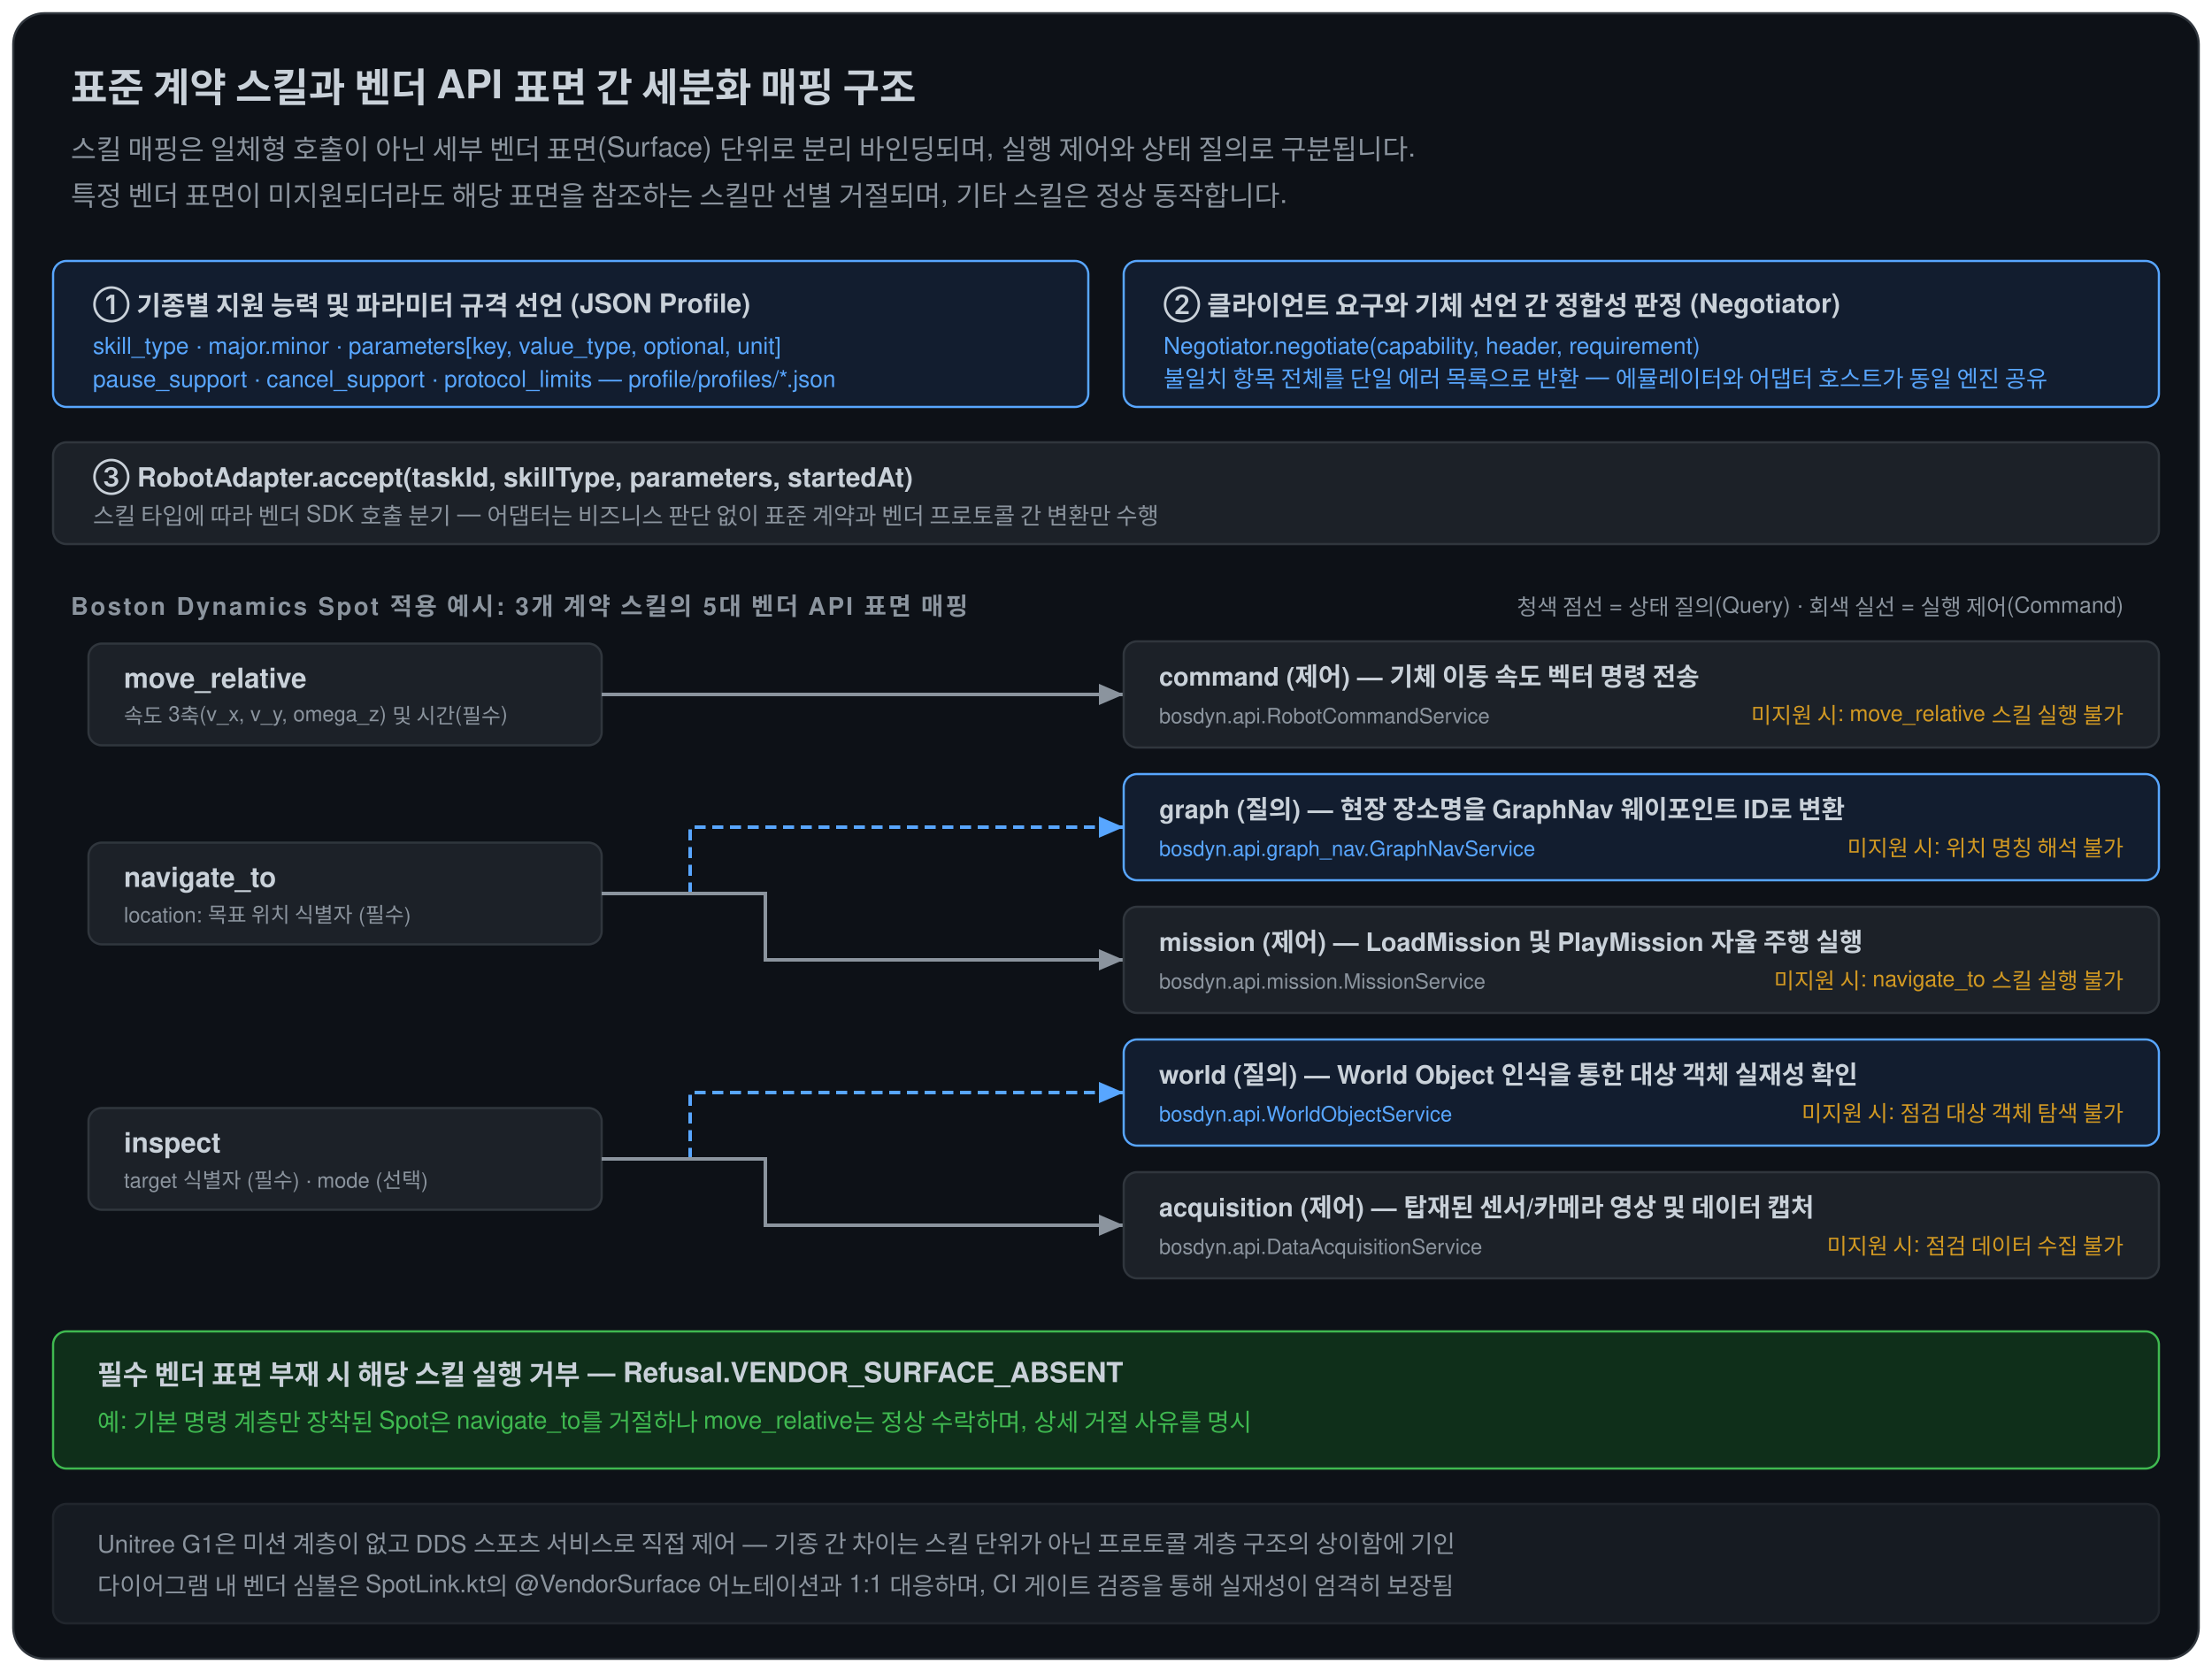
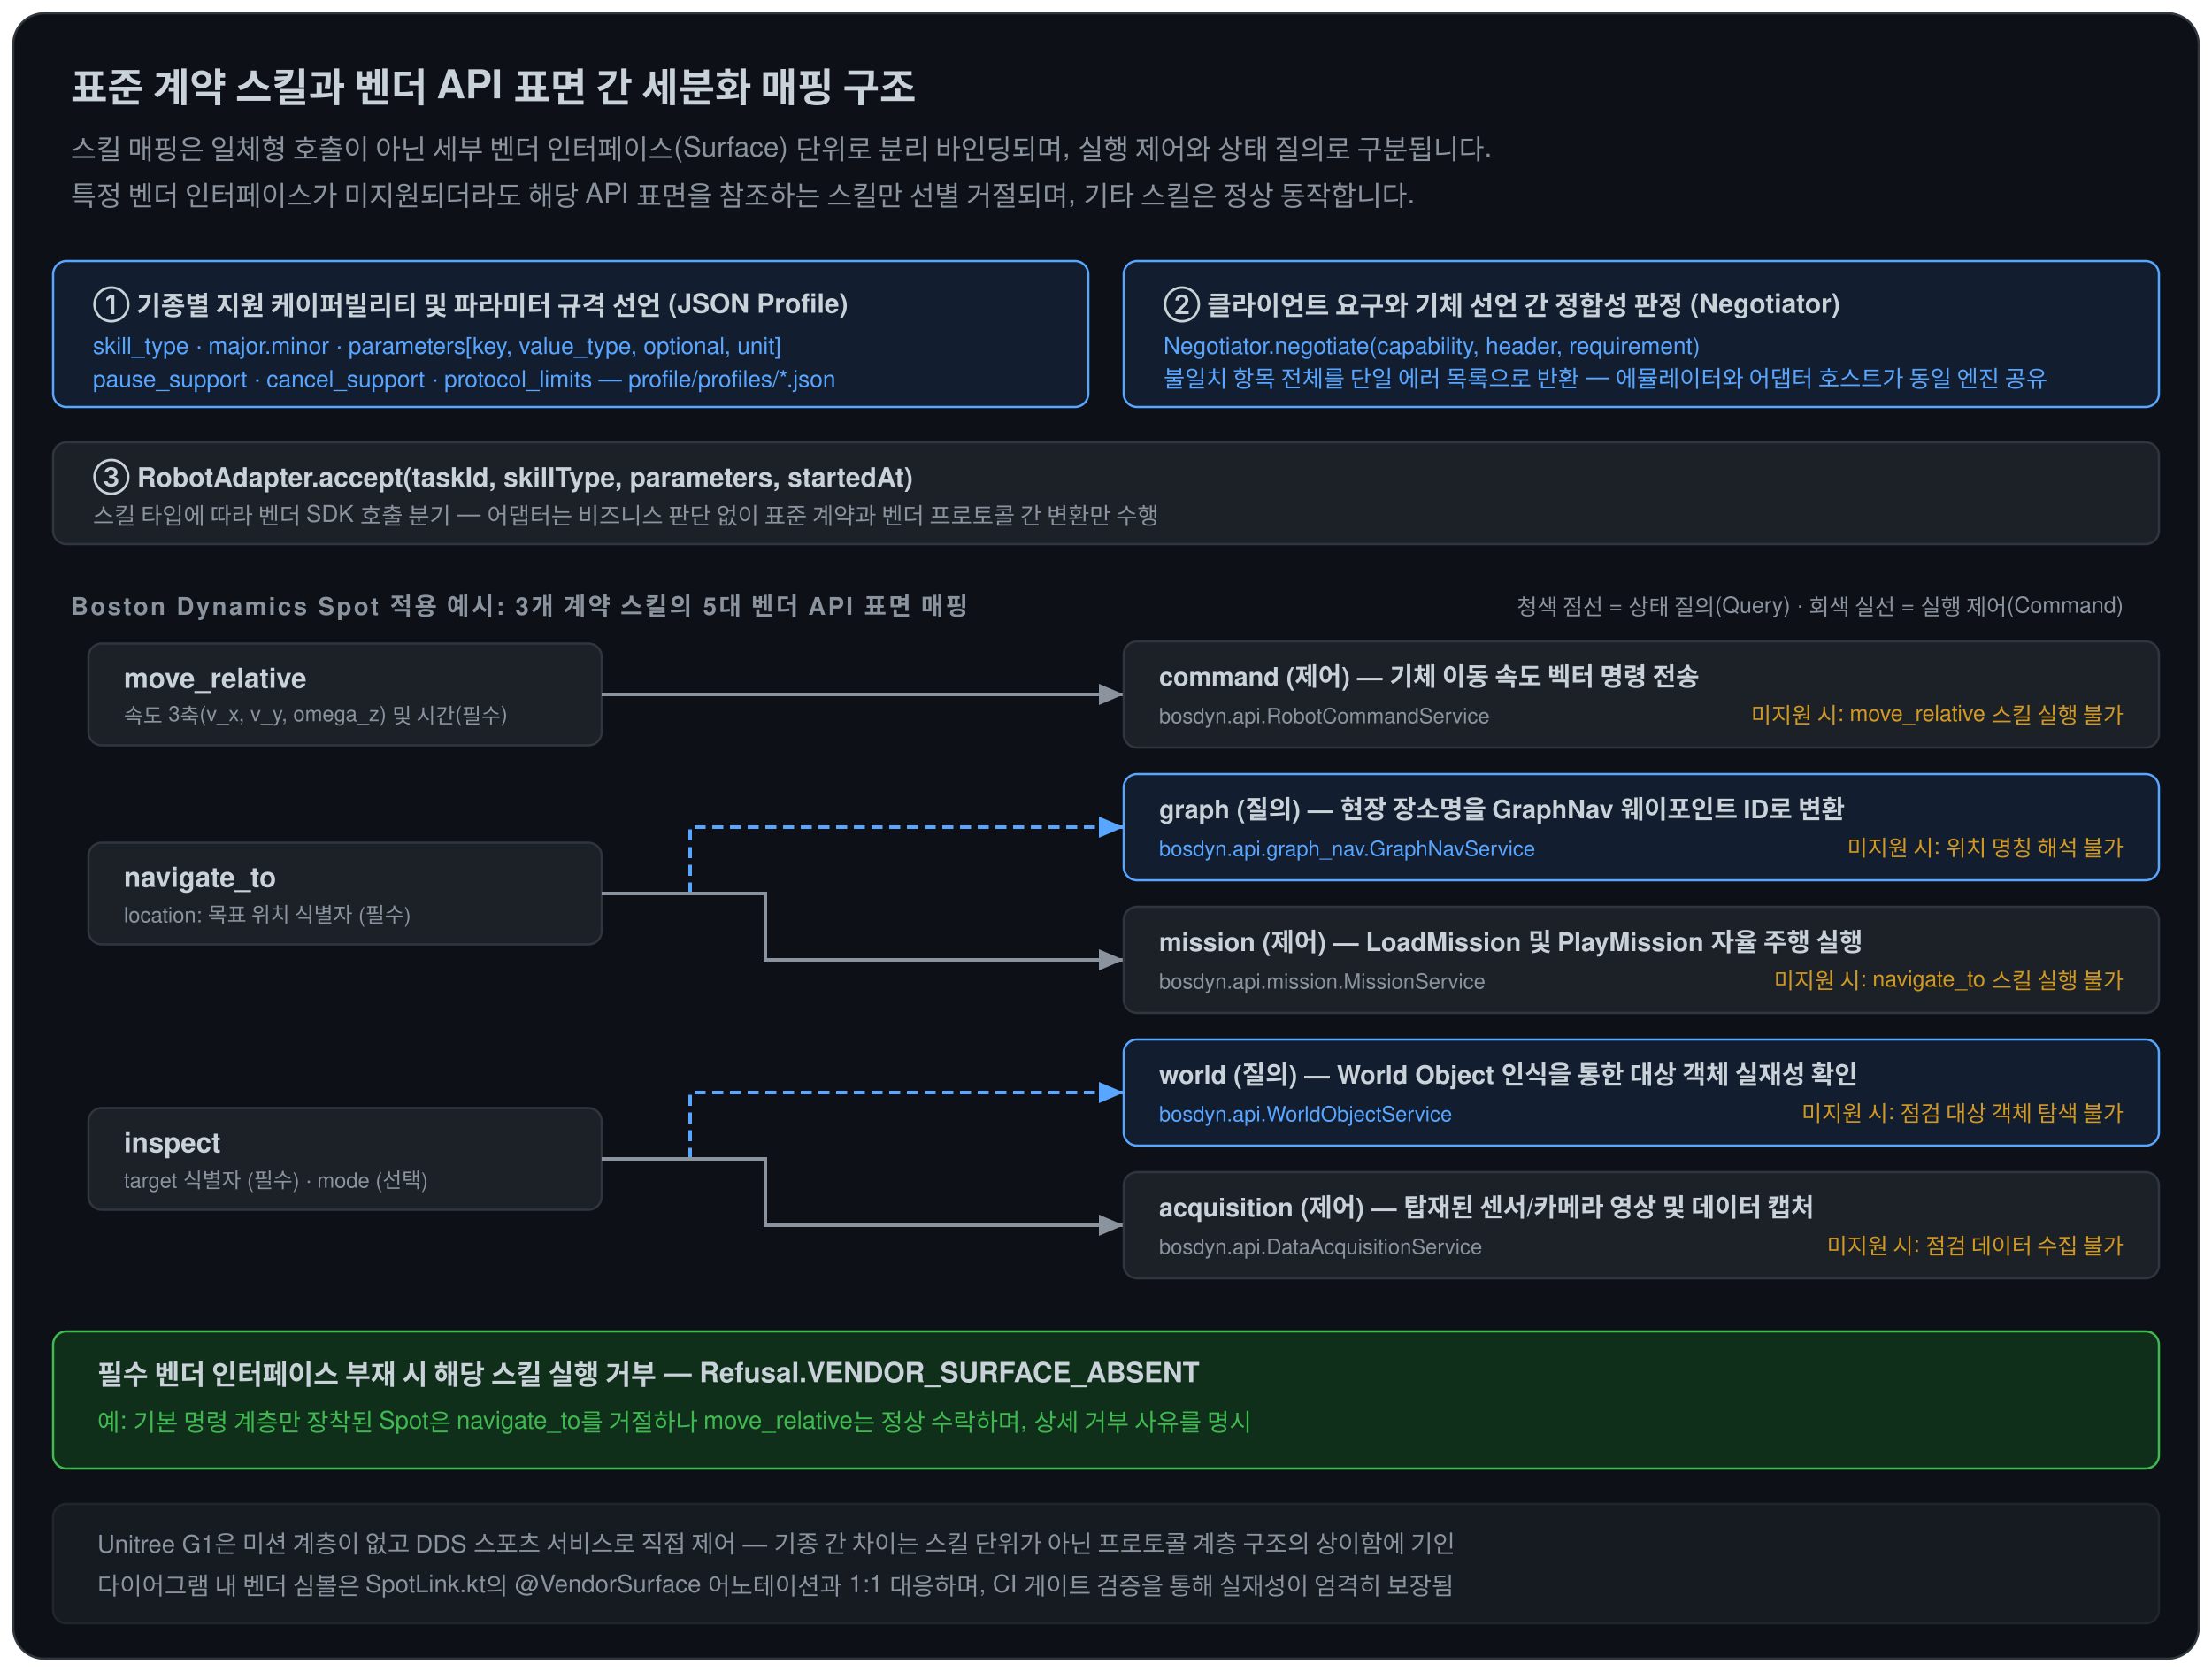
<svg xmlns="http://www.w3.org/2000/svg" width="1000" height="756" viewBox="0 0 1000 756" font-family="Malgun Gothic,Apple SD Gothic Neo,Noto Sans KR,Segoe UI,-apple-system,Helvetica,Arial,sans-serif">
  <defs>
    <marker id="am" markerWidth="9" markerHeight="9" refX="7" refY="3" orient="auto">
      <path d="M0,0 L7,3 L0,6 Z" fill="#8b949e" />
    </marker>
    <marker id="aq" markerWidth="9" markerHeight="9" refX="7" refY="3" orient="auto">
      <path d="M0,0 L7,3 L0,6 Z" fill="#58a6ff" />
    </marker>
  </defs>
  <rect x="6" y="6" width="988" height="744" rx="14" fill="#0d1117" stroke="#30363d" />
  <text x="32" y="46" font-size="18" font-weight="600" fill="#c9d1d9">표준 계약 스킬과 벤더 API 표면 간 세분화 매핑 구조</text>
-   <text x="32" y="72" font-size="12.5" fill="#8b949e">스킬 매핑은 일체형 호출이 아닌 세부 벤더 표면(Surface) 단위로 분리 바인딩되며, 실행 제어와 상태 질의로 구분됩니다.</text>
-   <text x="32" y="93" font-size="12.5" fill="#8b949e">특정 벤더 표면이 미지원되더라도 해당 표면을 참조하는 스킬만 선별 거절되며, 기타 스킬은 정상 동작합니다.</text>
+   <text x="32" y="72" font-size="12.5" fill="#8b949e">스킬 매핑은 일체형 호출이 아닌 세부 벤더 인터페이스(Surface) 단위로 분리 바인딩되며, 실행 제어와 상태 질의로 구분됩니다.</text>
+   <text x="32" y="93" font-size="12.5" fill="#8b949e">특정 벤더 인터페이스가 미지원되더라도 해당 API 표면을 참조하는 스킬만 선별 거절되며, 기타 스킬은 정상 동작합니다.</text>
  <rect x="24" y="118" width="468" height="66" rx="6" fill="#121d2f" stroke="#58a6ff" />
-   <text x="42" y="142" font-size="12" font-weight="600" fill="#c9d1d9">① 기종별 지원 능력 및 파라미터 규격 선언 (JSON Profile)</text>
+   <text x="42" y="142" font-size="12" font-weight="600" fill="#c9d1d9">① 기종별 지원 케이퍼빌리티 및 파라미터 규격 선언 (JSON Profile)</text>
  <text x="42" y="160" font-size="10.5" fill="#58a6ff">skill_type · major.minor · parameters[key, value_type, optional, unit]</text>
  <text x="42" y="175" font-size="10.5" fill="#58a6ff">pause_support · cancel_support · protocol_limits — profile/profiles/*.json</text>
  <rect x="508" y="118" width="468" height="66" rx="6" fill="#121d2f" stroke="#58a6ff" />
  <text x="526" y="142" font-size="12" font-weight="600" fill="#c9d1d9">② 클라이언트 요구와 기체 선언 간 정합성 판정 (Negotiator)</text>
  <text x="526" y="160" font-size="10.5" fill="#58a6ff">Negotiator.negotiate(capability, header, requirement)</text>
  <text x="526" y="175" font-size="10.5" fill="#58a6ff">불일치 항목 전체를 단일 에러 목록으로 반환 — 에뮬레이터와 어댑터 호스트가 동일 엔진 공유</text>
  <rect x="24" y="200" width="952" height="46" rx="6" fill="#1c2128" stroke="#30363d" />
  <text x="42" y="220" font-size="12" font-weight="600" fill="#c9d1d9">③ RobotAdapter.accept(taskId, skillType, parameters, startedAt)</text>
  <text x="42" y="237" font-size="10.5" fill="#8b949e">스킬 타입에 따라 벤더 SDK 호출 분기 — 어댑터는 비즈니스 판단 없이 표준 계약과 벤더 프로토콜 간 변환만 수행</text>
  <text x="32" y="278" font-size="11" font-weight="700" letter-spacing="1" fill="#8b949e">Boston Dynamics Spot 적용 예시: 3개 계약 스킬의 5대 벤더 API 표면 매핑</text>
  <text x="960" y="278" font-size="10" text-anchor="end" fill="#8b949e">청색 점선 = 상태 질의(Query)   ·   회색 실선 = 실행 제어(Command)</text>
  <rect x="40" y="291" width="232" height="46" rx="6" fill="#1c2128" stroke="#30363d" />
  <text x="56" y="311" font-size="12.5" font-weight="600" fill="#c9d1d9">move_relative</text>
  <text x="56" y="327" font-size="9.5" fill="#8b949e">속도 3축(v_x, v_y, omega_z) 및 시간(필수)</text>
  <polyline points="272,314 312,314 312,314 508,314" fill="none" stroke="#8b949e" stroke-width="1.6" marker-end="url(#am)" />
  <rect x="40" y="381" width="232" height="46" rx="6" fill="#1c2128" stroke="#30363d" />
  <text x="56" y="401" font-size="12.5" font-weight="600" fill="#c9d1d9">navigate_to</text>
  <text x="56" y="417" font-size="9.5" fill="#8b949e">location: 목표 위치 식별자 (필수)</text>
  <polyline points="272,404 312,404 312,374 508,374" fill="none" stroke="#58a6ff" stroke-width="1.6" stroke-dasharray="5 3" marker-end="url(#aq)" />
  <polyline points="272,404 346,404 346,434 508,434" fill="none" stroke="#8b949e" stroke-width="1.6" marker-end="url(#am)" />
  <rect x="40" y="501" width="232" height="46" rx="6" fill="#1c2128" stroke="#30363d" />
  <text x="56" y="521" font-size="12.5" font-weight="600" fill="#c9d1d9">inspect</text>
  <text x="56" y="537" font-size="9.5" fill="#8b949e">target 식별자 (필수) · mode (선택)</text>
  <polyline points="272,524 312,524 312,494 508,494" fill="none" stroke="#58a6ff" stroke-width="1.6" stroke-dasharray="5 3" marker-end="url(#aq)" />
  <polyline points="272,524 346,524 346,554 508,554" fill="none" stroke="#8b949e" stroke-width="1.6" marker-end="url(#am)" />
  <rect x="508" y="290" width="468" height="48" rx="6" fill="#1c2128" stroke="#30363d" />
  <text x="524" y="310" font-size="11.5" font-weight="600" fill="#c9d1d9">command (제어) — 기체 이동 속도 벡터 명령 전송</text>
  <text x="524" y="327" font-size="9.5" fill="#8b949e">bosdyn.api.RobotCommandService</text>
  <text x="960" y="327" font-size="10" text-anchor="end" fill="#d29922">미지원 시: move_relative 스킬 실행 불가</text>
  <rect x="508" y="350" width="468" height="48" rx="6" fill="#121d2f" stroke="#58a6ff" />
  <text x="524" y="370" font-size="11.5" font-weight="600" fill="#c9d1d9">graph (질의) — 현장 장소명을 GraphNav 웨이포인트 ID로 변환</text>
  <text x="524" y="387" font-size="9.5" fill="#58a6ff">bosdyn.api.graph_nav.GraphNavService</text>
  <text x="960" y="387" font-size="10" text-anchor="end" fill="#d29922">미지원 시: 위치 명칭 해석 불가</text>
  <rect x="508" y="410" width="468" height="48" rx="6" fill="#1c2128" stroke="#30363d" />
  <text x="524" y="430" font-size="11.5" font-weight="600" fill="#c9d1d9">mission (제어) — LoadMission 및 PlayMission 자율 주행 실행</text>
  <text x="524" y="447" font-size="9.5" fill="#8b949e">bosdyn.api.mission.MissionService</text>
  <text x="960" y="447" font-size="10" text-anchor="end" fill="#d29922">미지원 시: navigate_to 스킬 실행 불가</text>
  <rect x="508" y="470" width="468" height="48" rx="6" fill="#121d2f" stroke="#58a6ff" />
  <text x="524" y="490" font-size="11.5" font-weight="600" fill="#c9d1d9">world (질의) — World Object 인식을 통한 대상 객체 실재성 확인</text>
  <text x="524" y="507" font-size="9.5" fill="#58a6ff">bosdyn.api.WorldObjectService</text>
  <text x="960" y="507" font-size="10" text-anchor="end" fill="#d29922">미지원 시: 점검 대상 객체 탐색 불가</text>
  <rect x="508" y="530" width="468" height="48" rx="6" fill="#1c2128" stroke="#30363d" />
  <text x="524" y="550" font-size="11.5" font-weight="600" fill="#c9d1d9">acquisition (제어) — 탑재된 센서/카메라 영상 및 데이터 캡처</text>
  <text x="524" y="567" font-size="9.5" fill="#8b949e">bosdyn.api.DataAcquisitionService</text>
  <text x="960" y="567" font-size="10" text-anchor="end" fill="#d29922">미지원 시: 점검 데이터 수집 불가</text>
  <rect x="24" y="602" width="952" height="62" rx="6" fill="#0f2f1a" stroke="#3fb950" />
-   <text x="44" y="626" font-size="12.5" font-weight="600" fill="#c9d1d9">필수 벤더 표면 부재 시 해당 스킬 실행 거부 — Refusal.VENDOR_SURFACE_ABSENT</text>
-   <text x="44" y="647" font-size="11" fill="#3fb950">예: 기본 명령 계층만 장착된 Spot은 navigate_to를 거절하나 move_relative는 정상 수락하며, 상세 거절 사유를 명시</text>
+   <text x="44" y="626" font-size="12.5" font-weight="600" fill="#c9d1d9">필수 벤더 인터페이스 부재 시 해당 스킬 실행 거부 — Refusal.VENDOR_SURFACE_ABSENT</text>
+   <text x="44" y="647" font-size="11" fill="#3fb950">예: 기본 명령 계층만 장착된 Spot은 navigate_to를 거절하나 move_relative는 정상 수락하며, 상세 거부 사유를 명시</text>
  <rect x="24" y="680" width="952" height="54" rx="6" fill="#161b22" stroke="#21262d" />
  <text x="44" y="702" font-size="11" fill="#8b949e">Unitree G1은 미션 계층이 없고 DDS 스포츠 서비스로 직접 제어 — 기종 간 차이는 스킬 단위가 아닌 프로토콜 계층 구조의 상이함에 기인</text>
  <text x="44" y="721" font-size="11" fill="#8b949e">다이어그램 내 벤더 심볼은 SpotLink.kt의 @VendorSurface 어노테이션과 1:1 대응하며, CI 게이트 검증을 통해 실재성이 엄격히 보장됨</text>
</svg>
